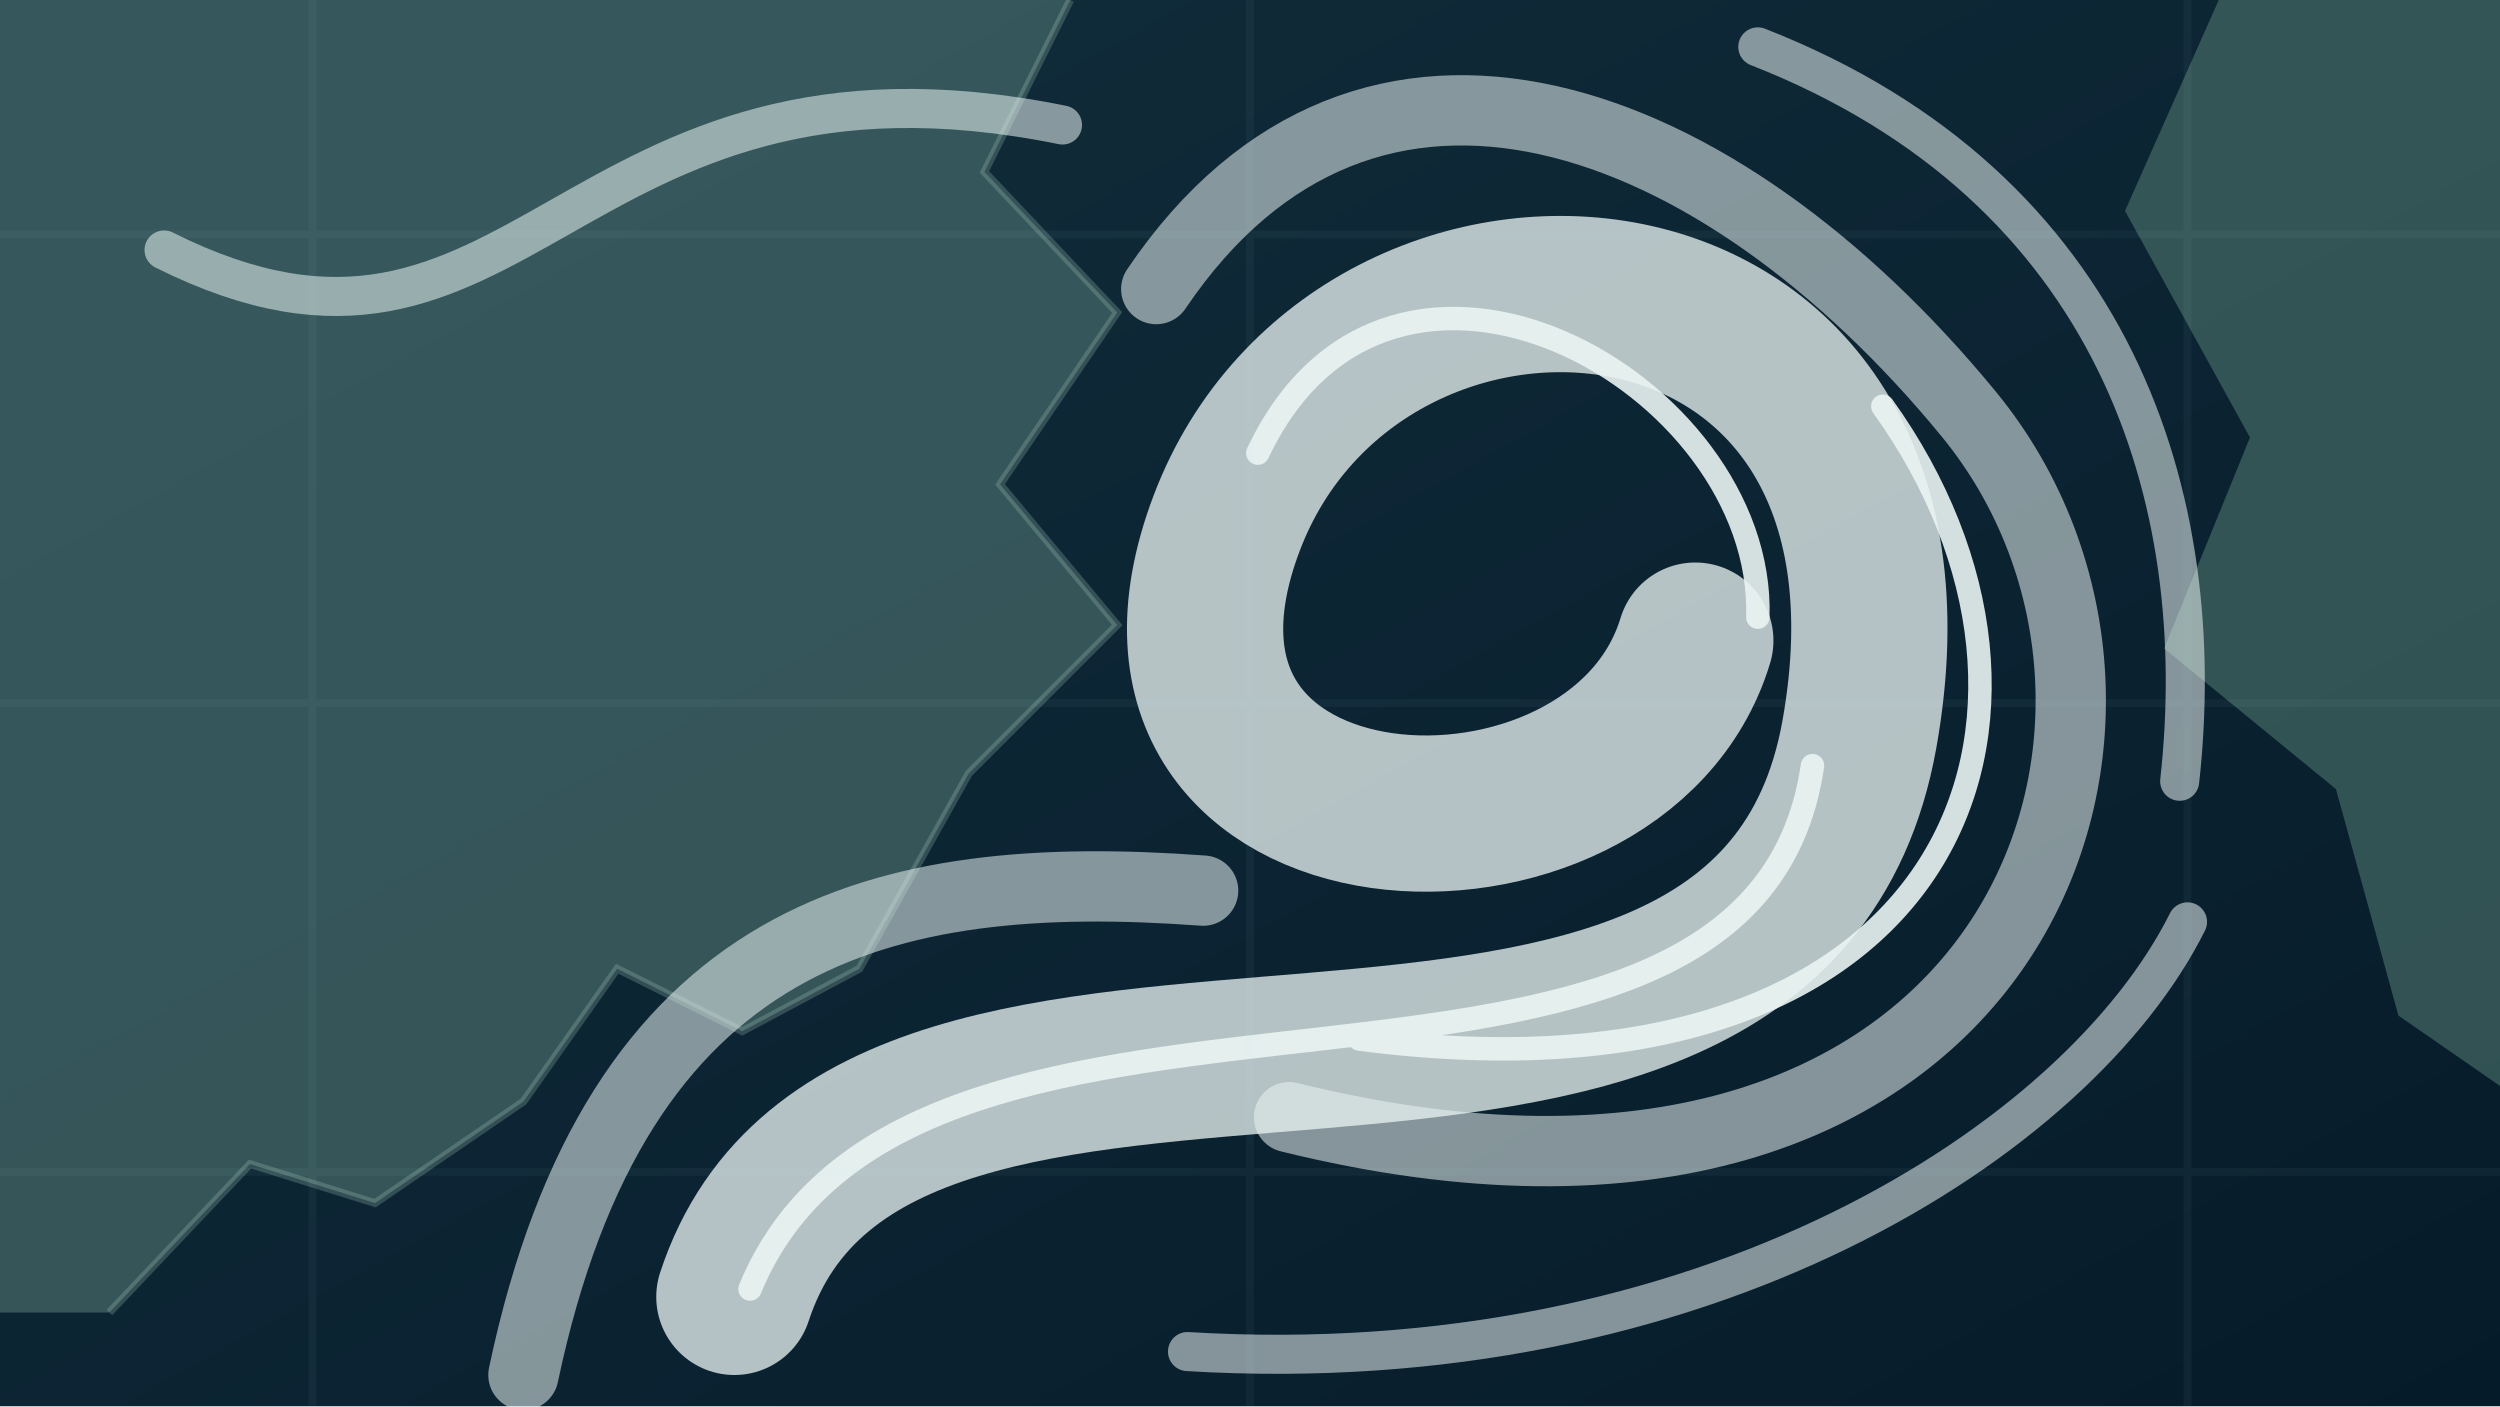
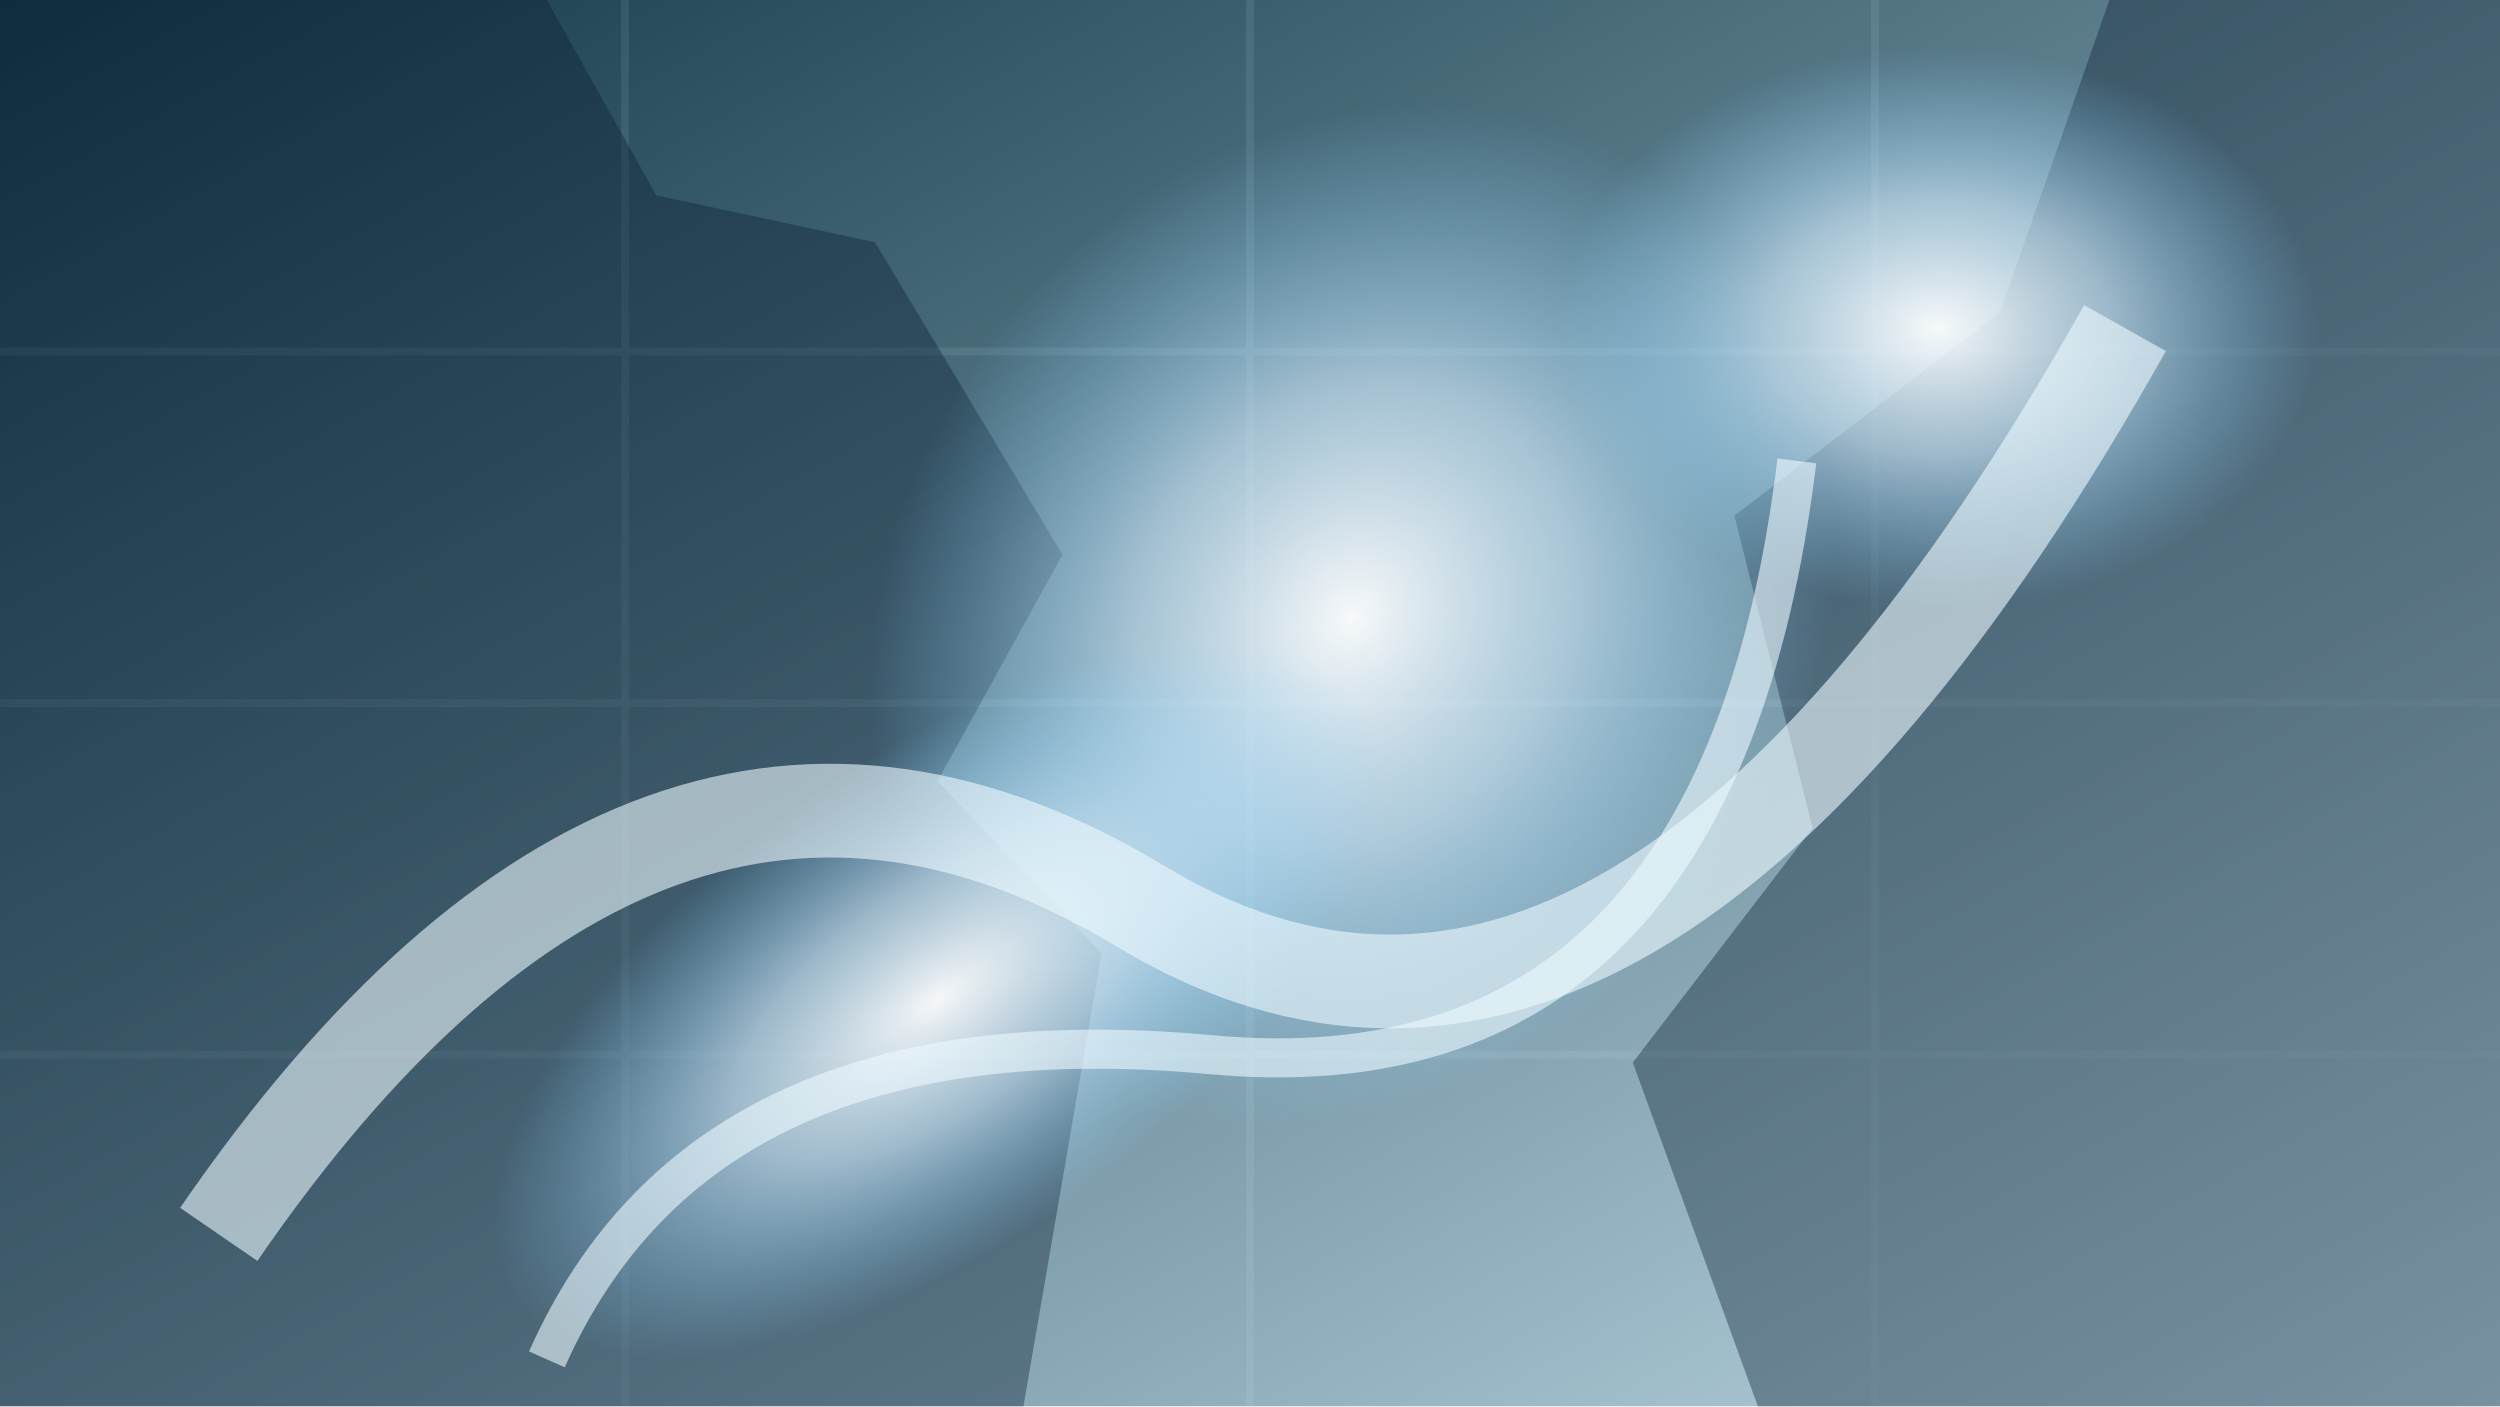
<svg xmlns="http://www.w3.org/2000/svg" width="320" height="180" viewBox="0 0 320 180">
  <defs>
-     <linearGradient id="sea" x2="1" y2="1">
-       <stop stop-color="#122e3c" />
-       <stop offset="1" stop-color="#061b2a" />
+     <linearGradient id="sky" x2="1" y2="1">
+       <stop stop-color="#103646" />
+       <stop offset="1" stop-color="#bed9e6" />
    </linearGradient>
+     <radialGradient id="cell">
+       <stop stop-color="#ffffff" stop-opacity=".95" />
+       <stop offset=".45" stop-color="#cde8fa" stop-opacity=".65" />
+       <stop offset="1" stop-color="#8bd4ff" stop-opacity="0" />
+     </radialGradient>
  </defs>
-   <path fill="url(#sea)" d="M0 0h320v180H0z" />
-   <path d="M0 0H137L126 22 143 40 128 62 143 80 124 99 110 124 95 132 79 124 67 141 48 154 32 149 14 168 0 168Z" fill="#466969" opacity=".7" />
-   <path d="M320 0H284L272 27 288 56 277 83 299 101 307 130 320 139Z" fill="#486f68" opacity=".65" />
-   <path d="M137 0L126 22 143 40 128 62 143 80 124 99 110 124 95 132 79 124 67 141 48 154 32 149 14 168" fill="none" stroke="#a9cebf" stroke-opacity=".25" />
-   <g fill="none" stroke="#eaf4f3" stroke-linecap="round">
-     <path d="M94 166C112 111 226 161 238 94S174 22 157 67 207 115 217 82" stroke-width="20" opacity=".76" />
-     <path d="M67 176C79 119 113 111 154 114M165 143C258 166 284 92 252 53S175-3 148 37" stroke-width="9" opacity=".55" />
-     <path d="M21 32C67 55 72 3 136 16M225 6C271 24 283 64 279 100M152 173C218 177 266 146 280 118" stroke-width="5" opacity=".55" />
-     <path d="M96 165C117 114 224 153 232 98M174 133C251 143 269 91 241 52M161 58C178 22 226 49 225 79" stroke-width="3" opacity=".9" />
+   <path fill="url(#sky)" d="M0 0h320v180H0z" />
+   <g fill="none" stroke="#d6f5ff" stroke-opacity=".09">
+     <path d="M0 45h320M0 90h320M0 135h320M80 0v180M160 0v180M240 0v180" />
  </g>
-   <path d="M0 30H320M0 90H320M0 150H320M40 0V180M160 0V180M280 0V180" stroke="#b2e5ed" stroke-opacity=".045" fill="none" />
+   <path fill="#071d32" opacity=".38" d="M0 0h70l14 25 28 6 24 40-16 29 21 22-10 58H0zm320 0h-50l-14 40-34 26 10 40-23 30 16 44h95z" />
+   <g fill="url(#cell)">
+     <ellipse cx="173" cy="79" rx="58" ry="69" transform="rotate(35 173 79)" />
+     <ellipse cx="120" cy="128" rx="66" ry="31" transform="rotate(-35 120 128)" />
+     <ellipse cx="248" cy="42" rx="49" ry="36" />
+   </g>
+   <g fill="none" stroke="#edfaff" stroke-opacity=".6">
+     <path d="M28 158q55-80 118-42T272 42" stroke-width="12" />
+     <path d="M70 174q20-45 85-39t75-76" stroke-width="5" />
+   </g>
</svg>
